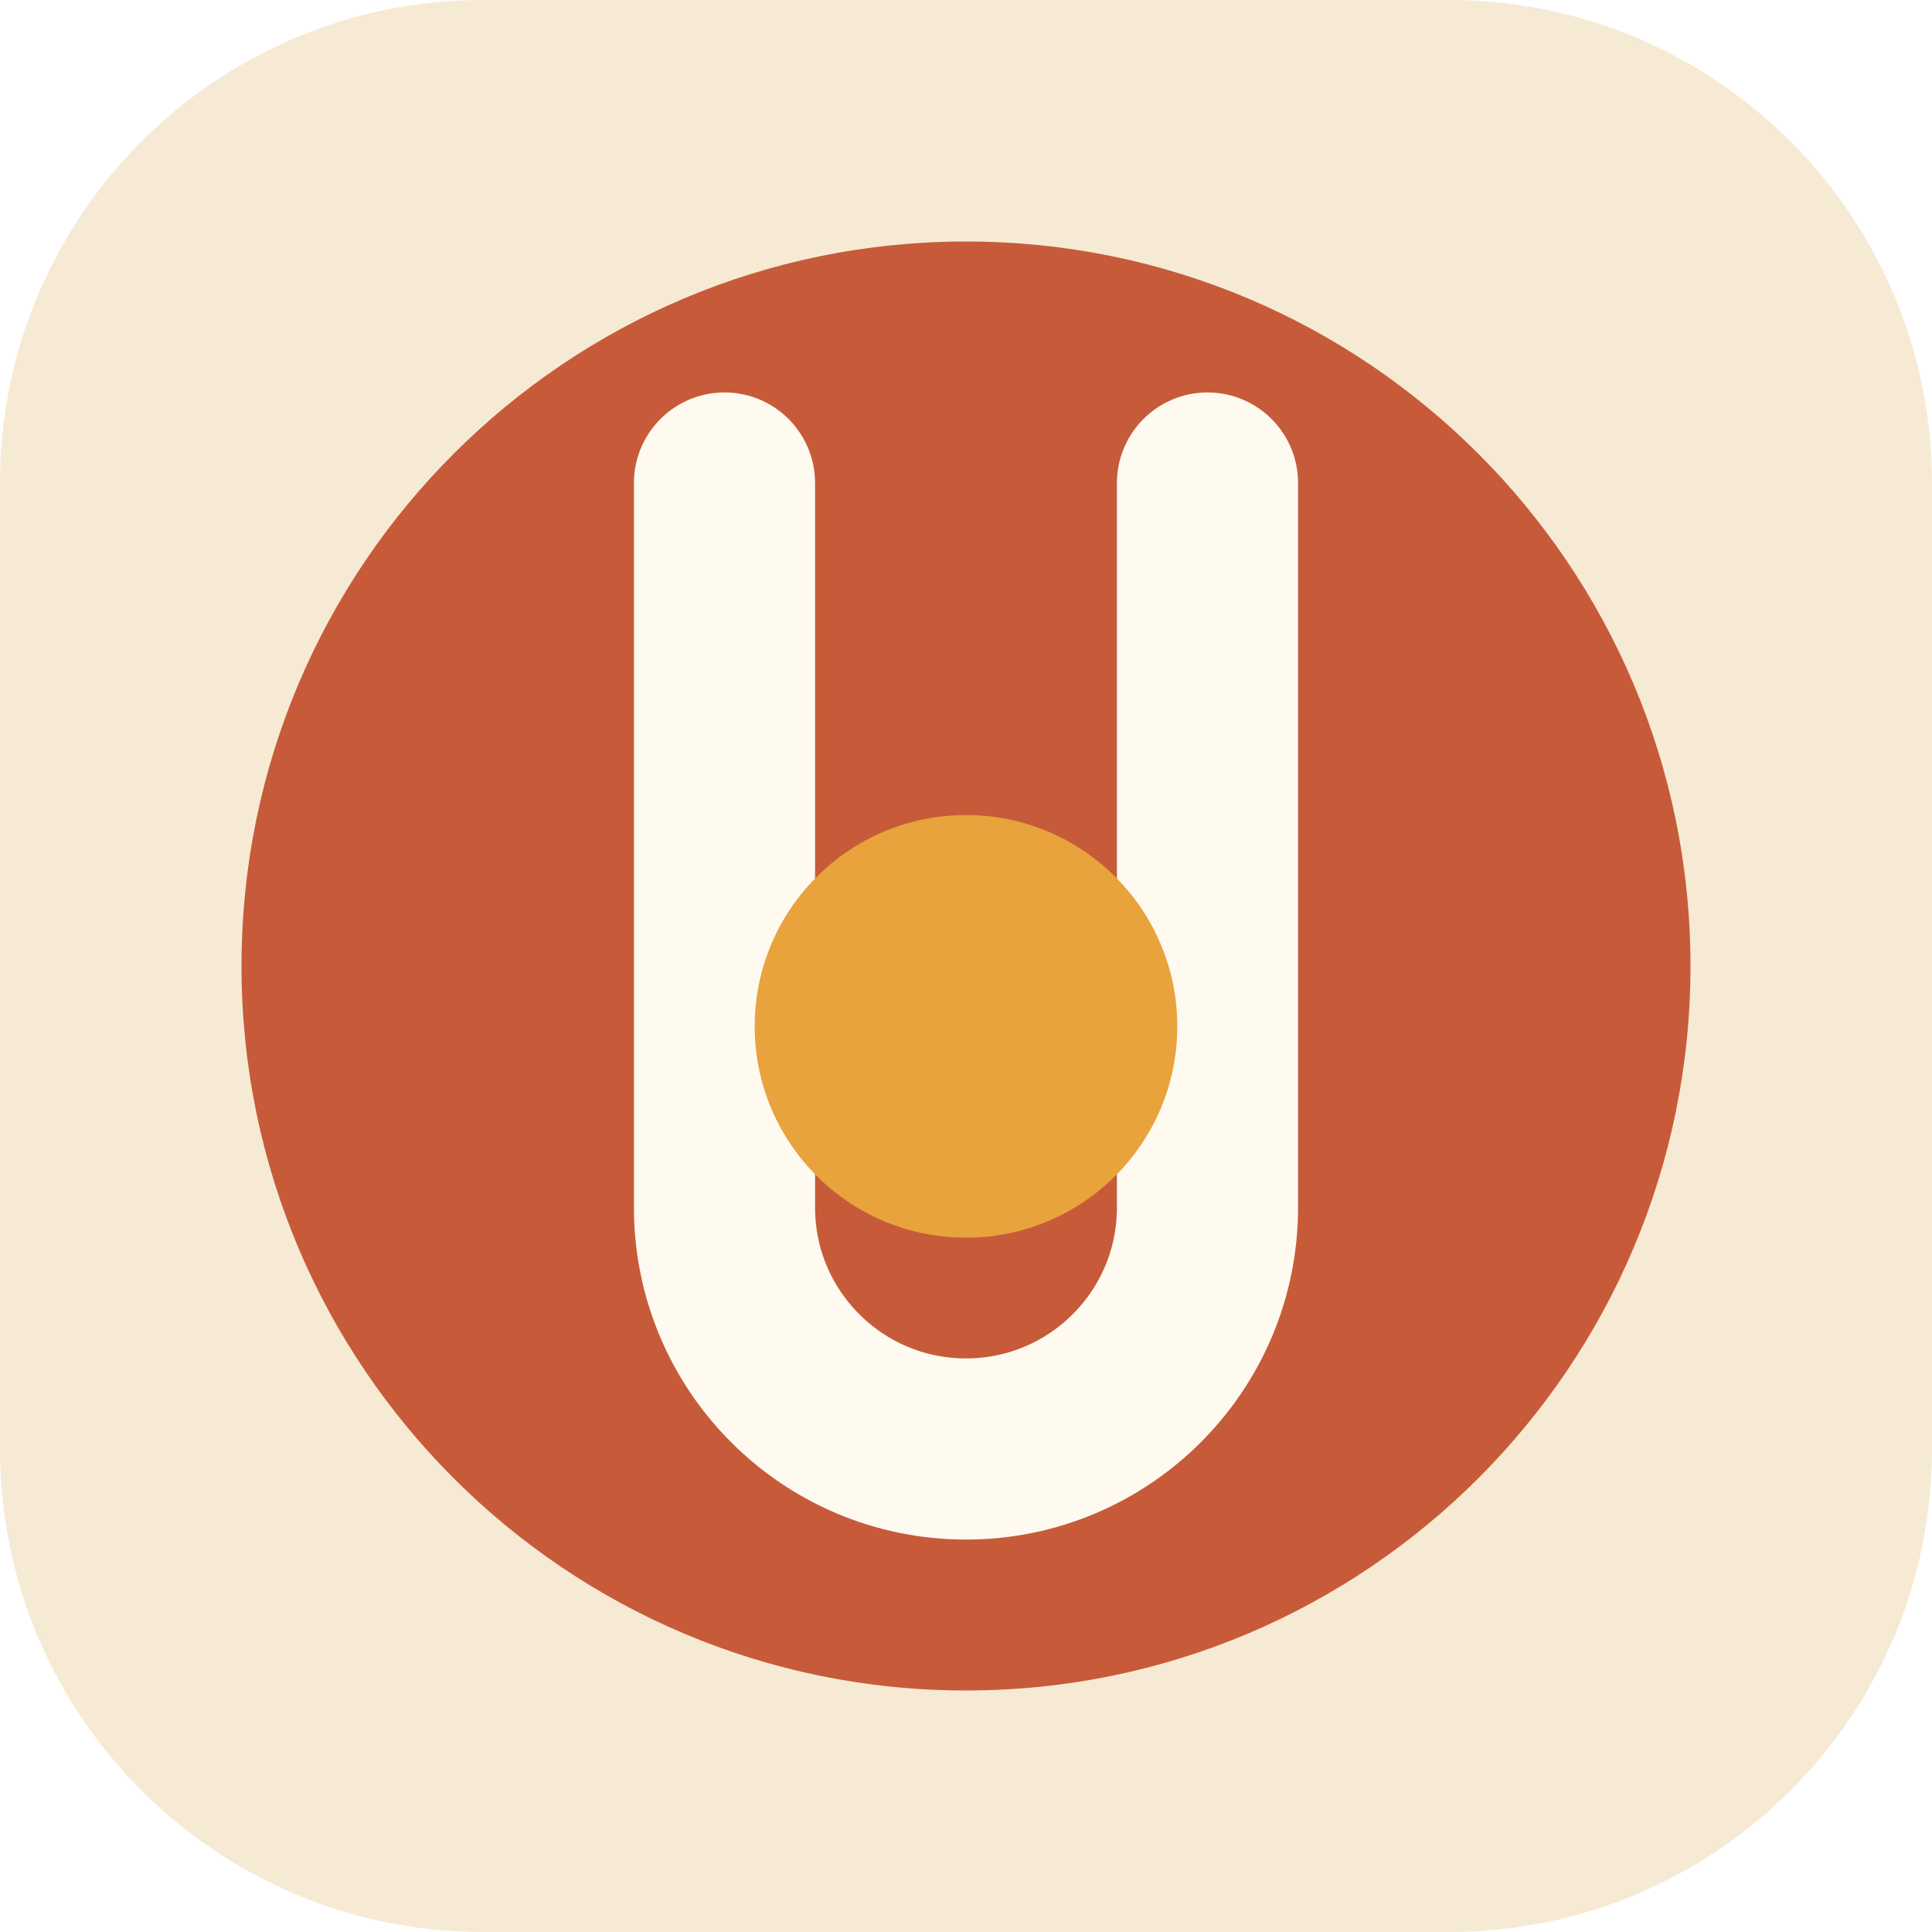
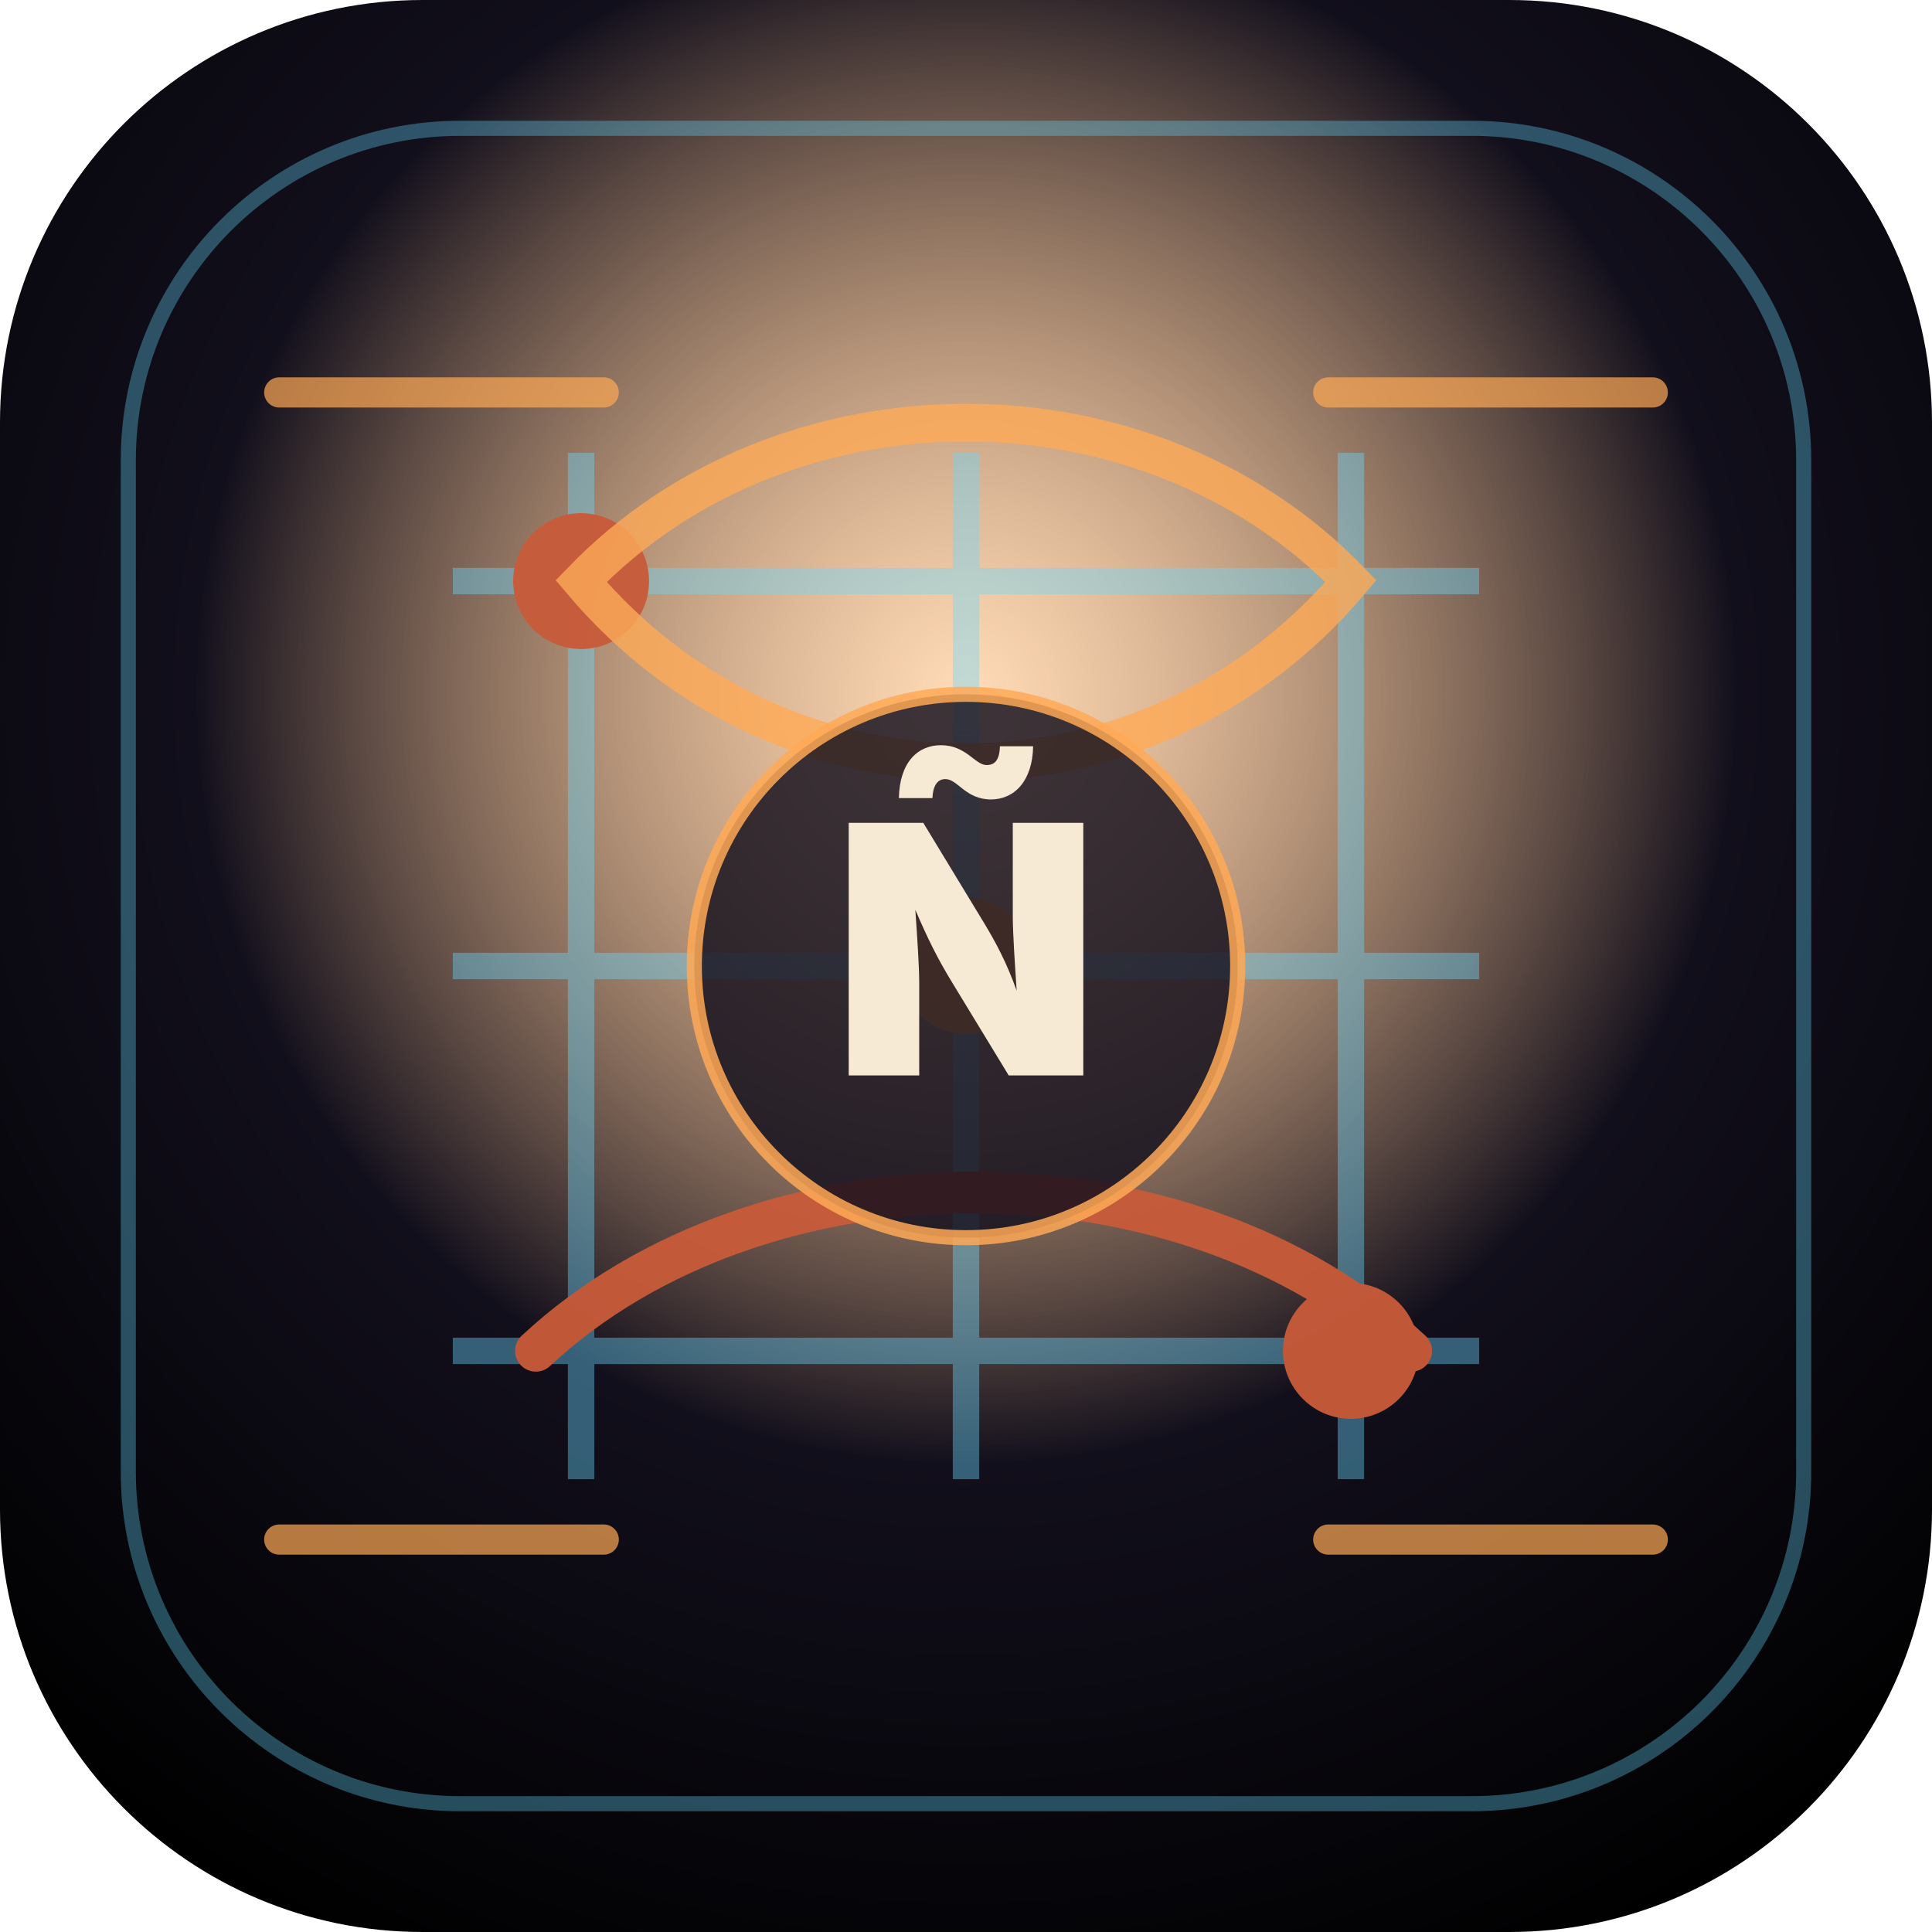
- <svg xmlns="http://www.w3.org/2000/svg" viewBox="0 0 64 64">
-   <rect width="64" height="64" rx="16" fill="#f6ead4" />
-   <circle cx="32" cy="32" r="24" fill="#c75b39" />
-   <path d="M24 16v24a8 8 0 0 0 16 0V16" fill="none" stroke="#fffaf0" stroke-width="6" stroke-linecap="round" />
-   <circle cx="32" cy="34" r="7" fill="#e8a33d" />
+ <svg xmlns="http://www.w3.org/2000/svg" viewBox="0 0 512 512" role="img" aria-label="Spanish Recall cyber app icon">
+   <defs>
+     <radialGradient id="g" cx="50%" cy="36%" r="72%">
+       <stop offset="0" stop-color="#ffa956" stop-opacity=".42" />
+       <stop offset=".55" stop-color="#120f1c" />
+       <stop offset="1" stop-color="#000" />
+     </radialGradient>
+     <filter id="soft">
+       <feGaussianBlur stdDeviation="7" />
+     </filter>
+   </defs>
+   <rect width="512" height="512" rx="112" fill="url(#g)" />
+   <rect x="34" y="34" width="444" height="444" rx="88" fill="none" stroke="#68daff" stroke-width="4" opacity=".34" />
+   <path d="M74 104 H160 M352 104 H438 M74 408 H160 M352 408 H438" stroke="#ffa956" stroke-width="8" stroke-linecap="round" opacity=".7" />
+   <g opacity=".96">
+     <path d="M120 154 H392 M120 256 H392 M120 358 H392 M154 120 V392 M256 120 V392 M358 120 V392" stroke="#68daff" stroke-width="7" opacity=".42" />
+     <circle cx="154" cy="154" r="18" fill="#c75b39" />
+     <circle cx="256" cy="256" r="18" fill="#ffa956" />
+     <circle cx="358" cy="358" r="18" fill="#c75b39" />
+     <path d="M154 154 C208 98 304 98 358 154 C304 218 208 218 154 154 Z" fill="none" stroke="#ffa956" stroke-width="10" opacity=".82" />
+     <path d="M142 358 C202 302 314 302 374 358" fill="none" stroke="#c75b39" stroke-width="11" stroke-linecap="round" />
+   </g>
+   <circle cx="256" cy="256" r="72" fill="#120f1c" opacity=".82" />
+   <circle cx="256" cy="256" r="72" fill="none" stroke="#ffa956" stroke-width="4" opacity=".85" />
+   <text x="256" y="285" text-anchor="middle" font-family="Inter, ui-sans-serif, system-ui, -apple-system, BlinkMacSystemFont, sans-serif" font-size="92" font-weight="900" fill="#f6ead4" letter-spacing="-4">Ñ</text>
</svg>
